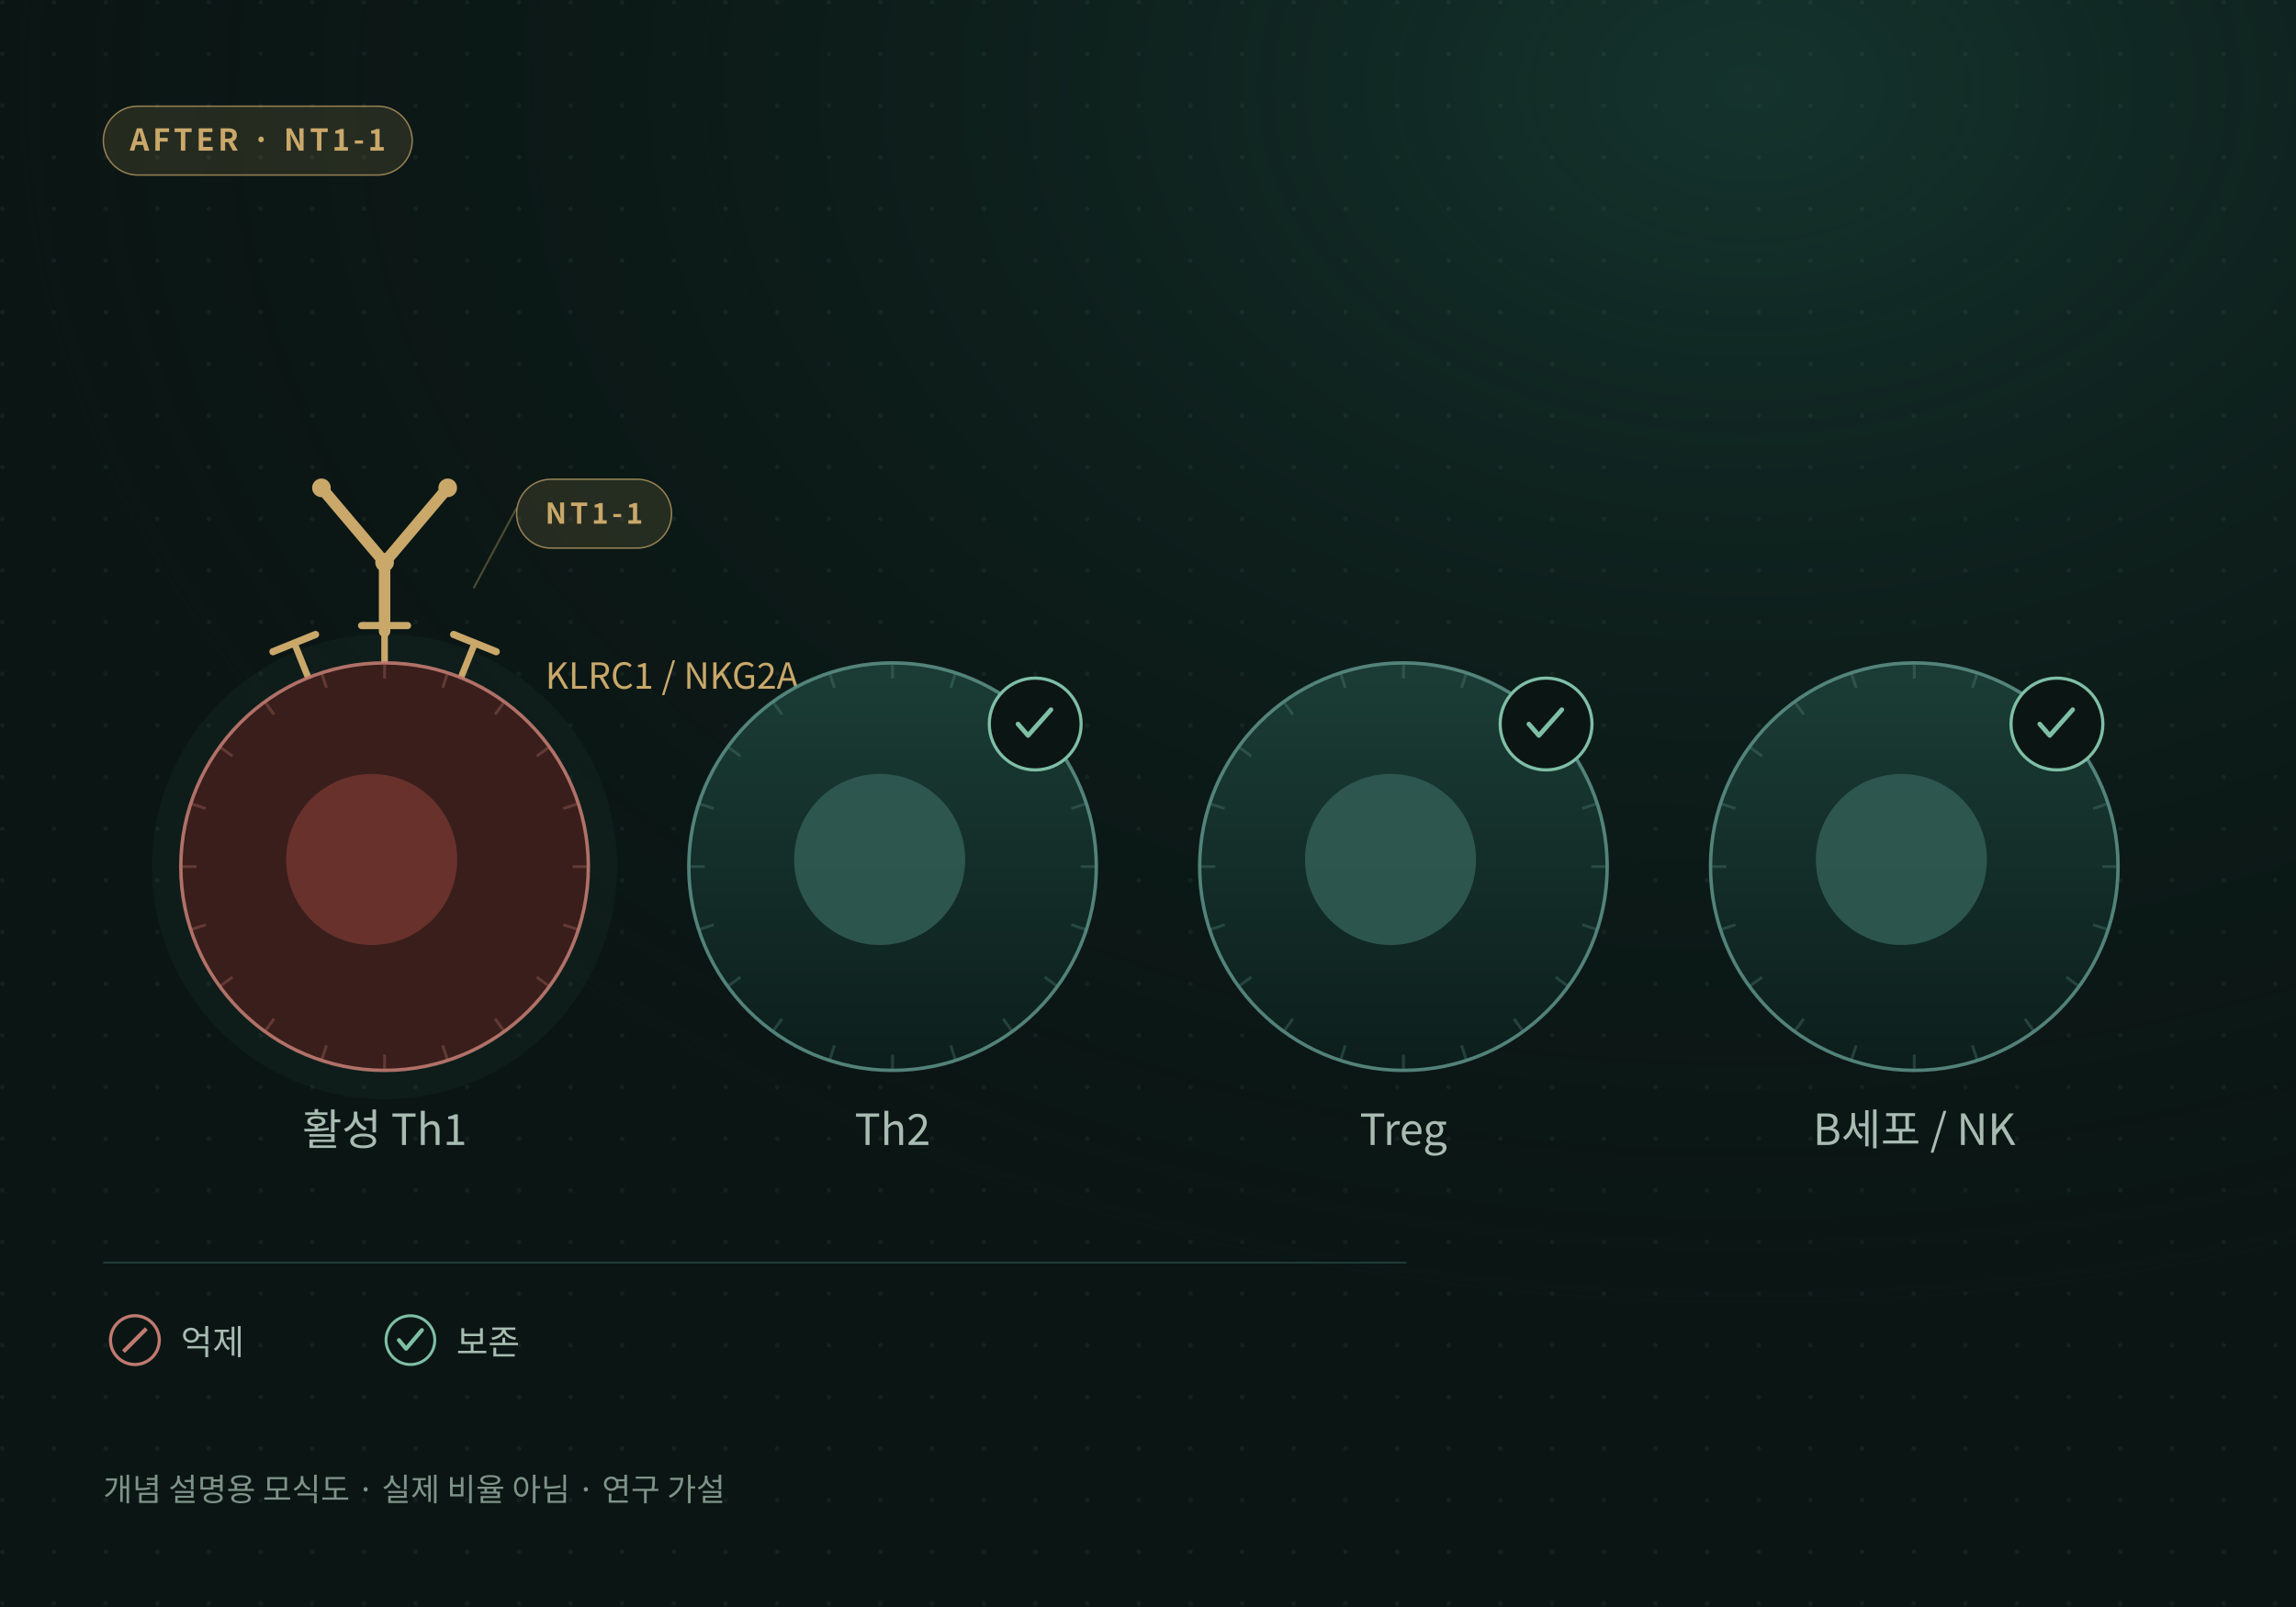
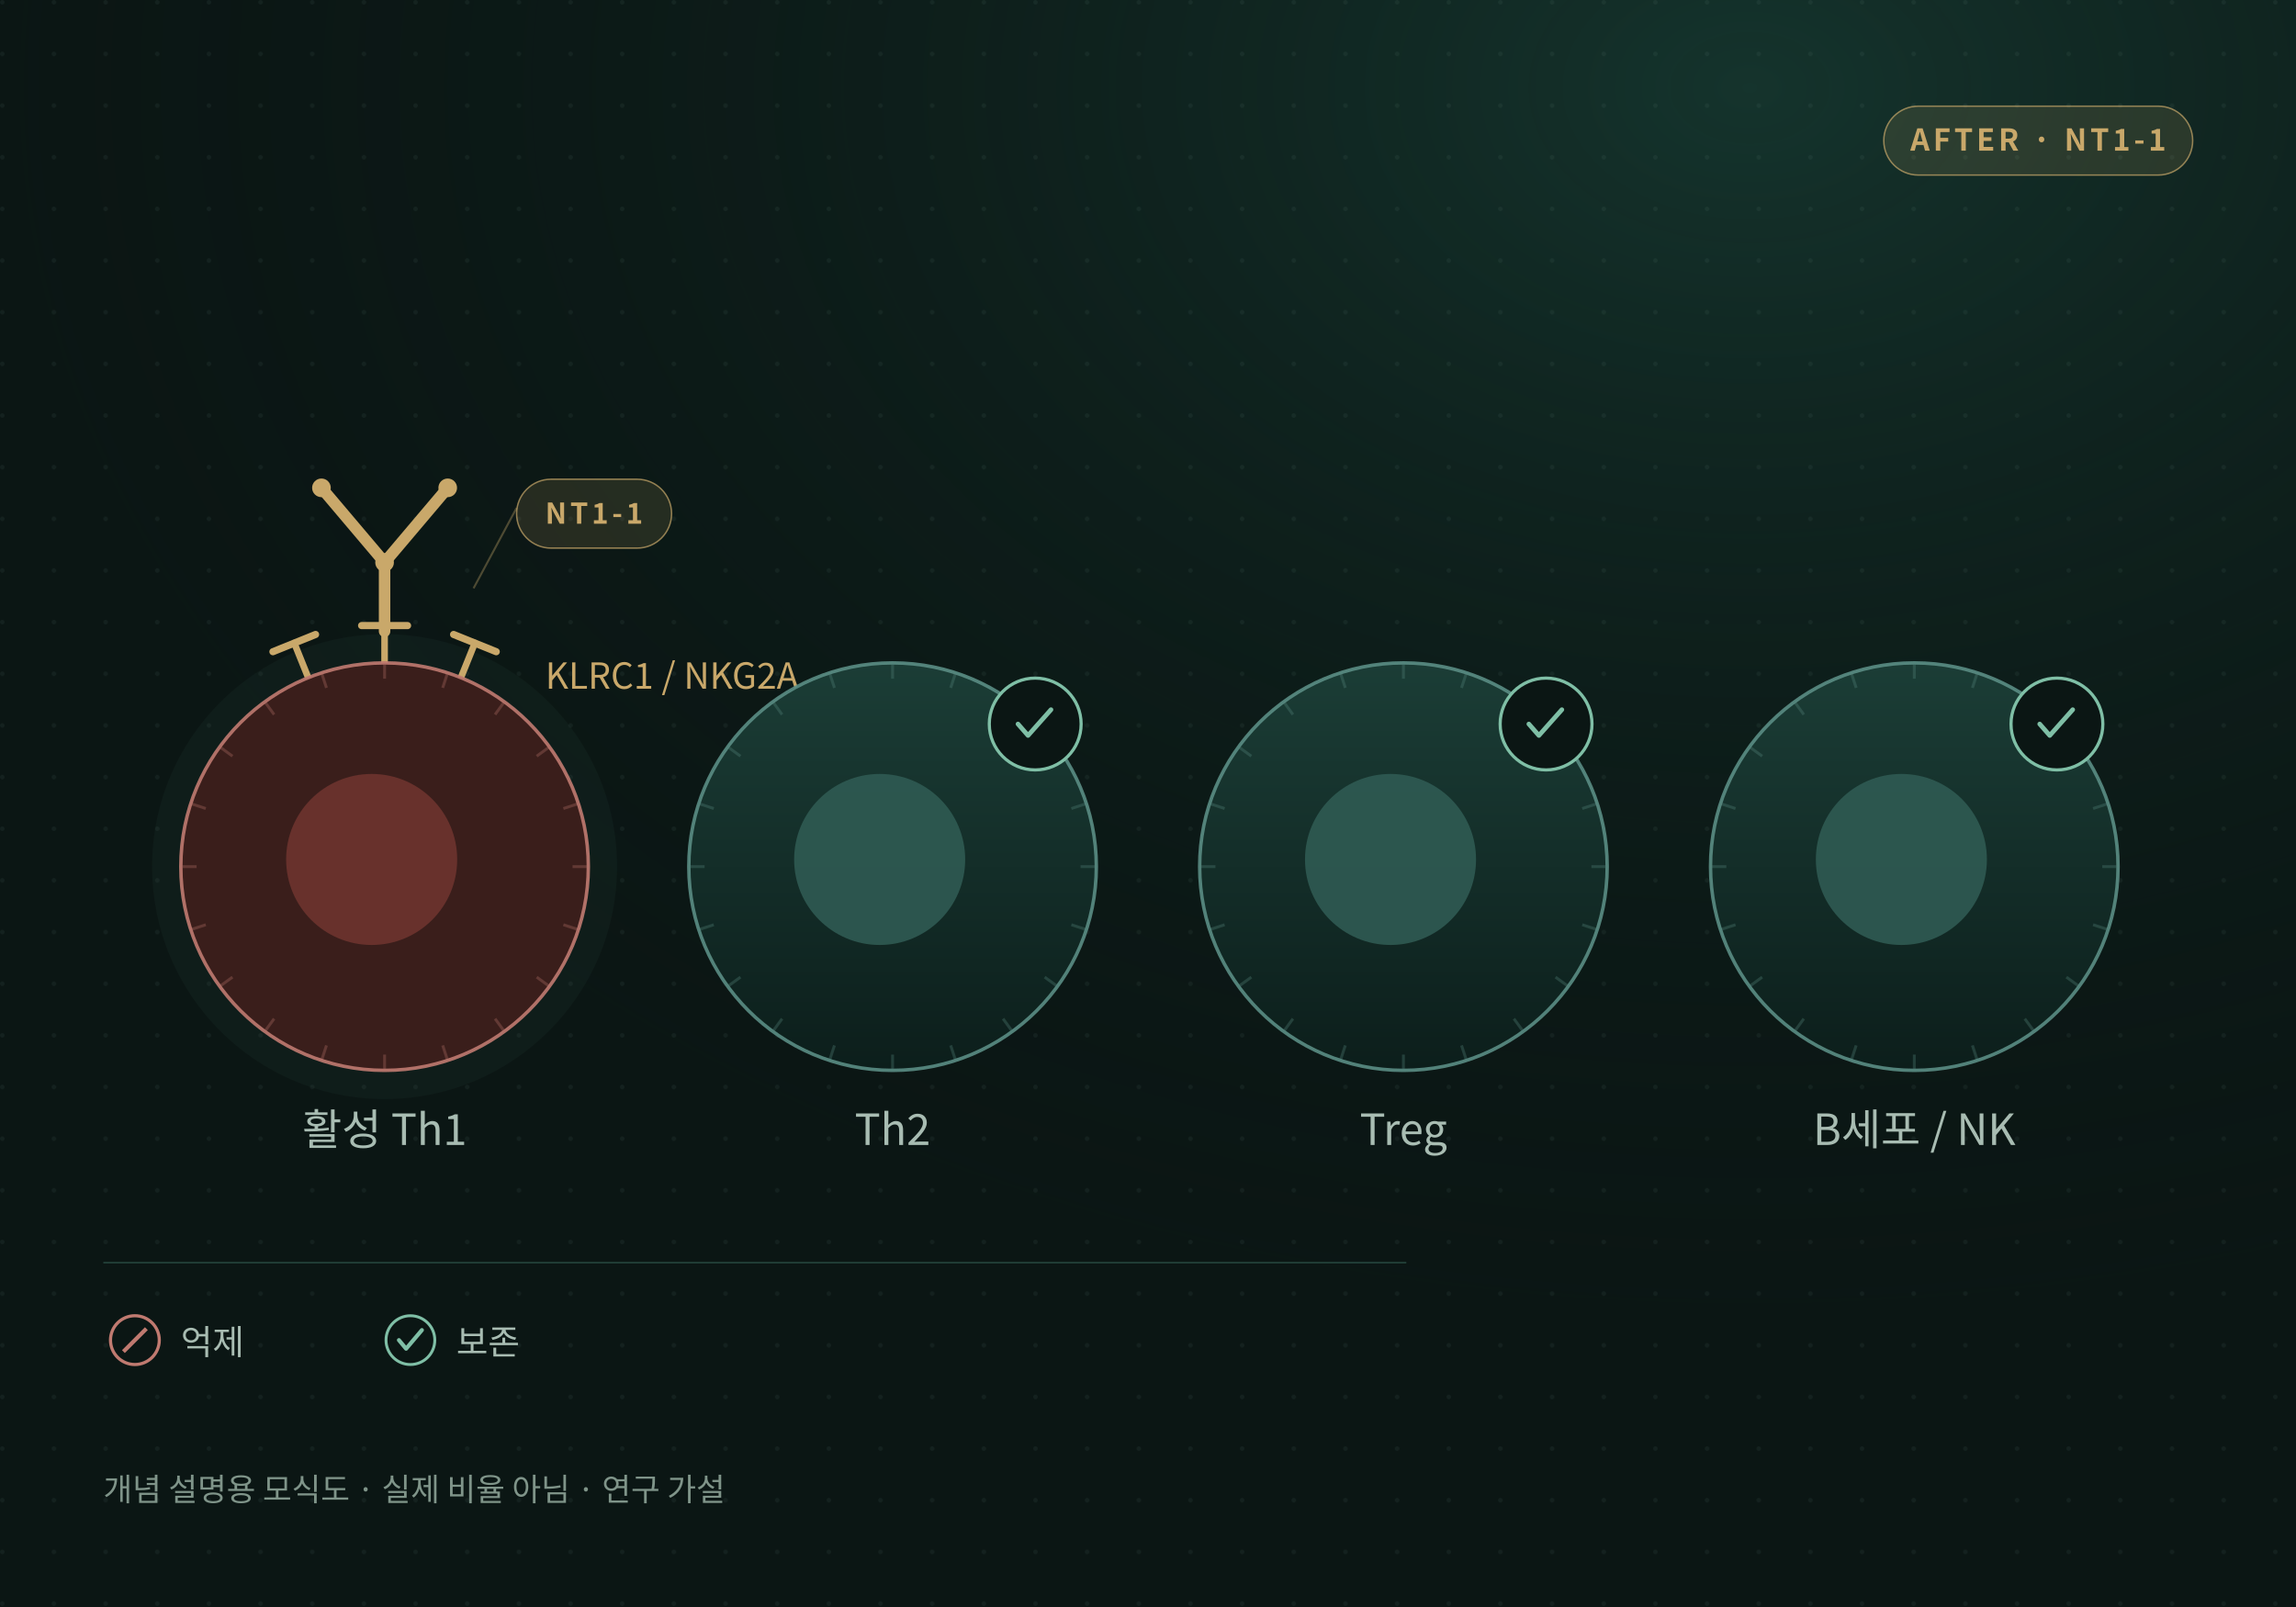
<svg xmlns="http://www.w3.org/2000/svg" width="1600" height="1120" viewBox="0 0 1600 1120">
  <defs>
    <radialGradient id="glow" cx="76%" cy="6%" r="78%">
      <stop offset="0%" stop-color="#1d4c41" stop-opacity="0.55" />
      <stop offset="55%" stop-color="#123029" stop-opacity="0.22" />
      <stop offset="100%" stop-color="#0b1614" stop-opacity="0" />
    </radialGradient>
    <pattern id="dots" width="36" height="36" patternUnits="userSpaceOnUse">
      <circle cx="1.6" cy="1.6" r="1.6" fill="#8fb4a6" fill-opacity="0.075" />
    </pattern>
    <linearGradient id="cellfill" x1="0" y1="0" x2="0" y2="1">
      <stop offset="0%" stop-color="#1b3d36" />
      <stop offset="100%" stop-color="#0c1e1b" />
    </linearGradient>
  </defs>
  <rect width="1600" height="1120" fill="#0b1614" />
  <rect width="1600" height="1120" fill="url(#glow)" />
  <rect width="1600" height="1120" fill="url(#dots)" />
-   <rect x="72" y="74" width="215.26" height="48" rx="24" fill="#c9a86a" fill-opacity="0.14" stroke="#c9a86a" stroke-opacity="0.7" />
-   <text x="179.63" y="105" fill="#c9a86a" font-family="'Noto Sans CJK KR','Noto Sans KR','Helvetica Neue',Arial,sans-serif" font-size="21" font-weight="600" letter-spacing="2.4" text-anchor="middle">AFTER · NT1-1</text>
+   <rect x="1312.74" y="74" width="215.26" height="48" rx="24" fill="#c9a86a" fill-opacity="0.14" stroke="#c9a86a" stroke-opacity="0.7" />
+   <text x="1420.37" y="105" fill="#c9a86a" font-family="'Noto Sans CJK KR','Noto Sans KR','Helvetica Neue',Arial,sans-serif" font-size="21" font-weight="600" letter-spacing="2.4" text-anchor="middle">AFTER · NT1-1</text>
  <circle cx="268" cy="604" r="162" fill="#5a8d84" fill-opacity="0.06" />
  <line x1="214.8" y1="472.3" x2="205.1" y2="448.2" stroke="#c9a86a" stroke-width="4.6" stroke-linecap="round" />
  <line x1="190.2" y1="454.2" x2="219.9" y2="442.2" stroke="#c9a86a" stroke-width="5" stroke-linecap="round" />
  <line x1="268.0" y1="462.0" x2="268.0" y2="436.0" stroke="#c9a86a" stroke-width="4.6" stroke-linecap="round" />
  <line x1="252.0" y1="436.0" x2="284.0" y2="436.0" stroke="#c9a86a" stroke-width="5" stroke-linecap="round" />
  <line x1="321.2" y1="472.3" x2="330.9" y2="448.2" stroke="#c9a86a" stroke-width="4.6" stroke-linecap="round" />
  <line x1="316.1" y1="442.2" x2="345.8" y2="454.2" stroke="#c9a86a" stroke-width="5" stroke-linecap="round" />
  <g stroke="#c9a86a" stroke-width="8.0" stroke-linecap="round" fill="none">
    <line x1="268" y1="440.0" x2="268" y2="392.0" />
    <line x1="268" y1="392.0" x2="224.0" y2="340.0" />
    <line x1="268" y1="392.0" x2="312.0" y2="340.0" />
  </g>
  <circle cx="224.0" cy="340.0" r="6.5" fill="#c9a86a" />
  <circle cx="312.0" cy="340.0" r="6.5" fill="#c9a86a" />
  <circle cx="268" cy="392.0" r="6.5" fill="#c9a86a" />
  <rect x="360" y="334" width="108.0" height="48" rx="24" fill="#c9a86a" fill-opacity="0.14" stroke="#c9a86a" stroke-opacity="0.7" />
  <text x="414.0" y="365" fill="#c9a86a" font-family="'Noto Sans CJK KR','Noto Sans KR','Helvetica Neue',Arial,sans-serif" font-size="20" font-weight="600" letter-spacing="2.4" text-anchor="middle">NT1-1</text>
  <line x1="360" y1="354" x2="330" y2="410" stroke="#c9a86a" stroke-opacity="0.35" stroke-width="1.4" />
  <text x="380" y="480" fill="#c9a86a" font-family="'Noto Sans CJK KR','Noto Sans KR','Helvetica Neue',Arial,sans-serif" font-size="25">KLRC1 / NKG2A</text>
  <circle cx="268" cy="604" r="142" fill="#3a1e1b" stroke="#c07a70" stroke-width="2.4" stroke-opacity="0.9" />
  <line x1="399.0" y1="604.0" x2="409.0" y2="604.0" stroke="#c07a70" stroke-opacity="0.3" stroke-width="2" />
  <line x1="392.6" y1="644.5" x2="402.1" y2="647.6" stroke="#c07a70" stroke-opacity="0.3" stroke-width="2" />
  <line x1="374.0" y1="681.0" x2="382.1" y2="686.9" stroke="#c07a70" stroke-opacity="0.3" stroke-width="2" />
  <line x1="345.0" y1="710.0" x2="350.9" y2="718.1" stroke="#c07a70" stroke-opacity="0.3" stroke-width="2" />
  <line x1="308.5" y1="728.6" x2="311.6" y2="738.1" stroke="#c07a70" stroke-opacity="0.3" stroke-width="2" />
  <line x1="268.0" y1="735.0" x2="268.0" y2="745.0" stroke="#c07a70" stroke-opacity="0.3" stroke-width="2" />
  <line x1="227.5" y1="728.6" x2="224.4" y2="738.1" stroke="#c07a70" stroke-opacity="0.3" stroke-width="2" />
  <line x1="191.0" y1="710.0" x2="185.1" y2="718.1" stroke="#c07a70" stroke-opacity="0.3" stroke-width="2" />
  <line x1="162.0" y1="681.0" x2="153.9" y2="686.9" stroke="#c07a70" stroke-opacity="0.3" stroke-width="2" />
  <line x1="143.4" y1="644.5" x2="133.9" y2="647.6" stroke="#c07a70" stroke-opacity="0.3" stroke-width="2" />
  <line x1="137.0" y1="604.0" x2="127.0" y2="604.0" stroke="#c07a70" stroke-opacity="0.3" stroke-width="2" />
  <line x1="143.4" y1="563.5" x2="133.9" y2="560.4" stroke="#c07a70" stroke-opacity="0.3" stroke-width="2" />
  <line x1="162.0" y1="527.0" x2="153.9" y2="521.1" stroke="#c07a70" stroke-opacity="0.3" stroke-width="2" />
  <line x1="191.0" y1="498.0" x2="185.1" y2="489.9" stroke="#c07a70" stroke-opacity="0.3" stroke-width="2" />
  <line x1="227.5" y1="479.4" x2="224.4" y2="469.9" stroke="#c07a70" stroke-opacity="0.3" stroke-width="2" />
  <line x1="268.0" y1="473.0" x2="268.0" y2="463.0" stroke="#c07a70" stroke-opacity="0.3" stroke-width="2" />
  <line x1="308.5" y1="479.4" x2="311.6" y2="469.9" stroke="#c07a70" stroke-opacity="0.3" stroke-width="2" />
  <line x1="345.0" y1="498.0" x2="350.9" y2="489.9" stroke="#c07a70" stroke-opacity="0.3" stroke-width="2" />
  <line x1="374.0" y1="527.0" x2="382.1" y2="521.1" stroke="#c07a70" stroke-opacity="0.3" stroke-width="2" />
  <line x1="392.6" y1="563.5" x2="402.1" y2="560.4" stroke="#c07a70" stroke-opacity="0.3" stroke-width="2" />
  <circle cx="259" cy="599" r="59.6" fill="#6d332e" fill-opacity="0.9" />
  <text x="268" y="798" fill="#a8bcb2" font-family="'Noto Sans CJK KR','Noto Sans KR','Helvetica Neue',Arial,sans-serif" font-size="30" text-anchor="middle">활성 Th1</text>
  <circle cx="622" cy="604" r="142" fill="url(#cellfill)" stroke="#5a8d84" stroke-width="2.4" stroke-opacity="0.9" />
  <line x1="753.0" y1="604.0" x2="763.0" y2="604.0" stroke="#5a8d84" stroke-opacity="0.3" stroke-width="2" />
  <line x1="746.6" y1="644.5" x2="756.1" y2="647.6" stroke="#5a8d84" stroke-opacity="0.3" stroke-width="2" />
  <line x1="728.0" y1="681.0" x2="736.1" y2="686.9" stroke="#5a8d84" stroke-opacity="0.3" stroke-width="2" />
  <line x1="699.0" y1="710.0" x2="704.9" y2="718.1" stroke="#5a8d84" stroke-opacity="0.3" stroke-width="2" />
  <line x1="662.5" y1="728.6" x2="665.6" y2="738.1" stroke="#5a8d84" stroke-opacity="0.3" stroke-width="2" />
  <line x1="622.0" y1="735.0" x2="622.0" y2="745.0" stroke="#5a8d84" stroke-opacity="0.3" stroke-width="2" />
  <line x1="581.5" y1="728.6" x2="578.4" y2="738.1" stroke="#5a8d84" stroke-opacity="0.3" stroke-width="2" />
  <line x1="545.0" y1="710.0" x2="539.1" y2="718.1" stroke="#5a8d84" stroke-opacity="0.3" stroke-width="2" />
  <line x1="516.0" y1="681.0" x2="507.9" y2="686.9" stroke="#5a8d84" stroke-opacity="0.3" stroke-width="2" />
  <line x1="497.4" y1="644.5" x2="487.9" y2="647.6" stroke="#5a8d84" stroke-opacity="0.3" stroke-width="2" />
  <line x1="491.0" y1="604.0" x2="481.0" y2="604.0" stroke="#5a8d84" stroke-opacity="0.3" stroke-width="2" />
  <line x1="497.4" y1="563.5" x2="487.9" y2="560.4" stroke="#5a8d84" stroke-opacity="0.3" stroke-width="2" />
  <line x1="516.0" y1="527.0" x2="507.9" y2="521.1" stroke="#5a8d84" stroke-opacity="0.3" stroke-width="2" />
  <line x1="545.0" y1="498.0" x2="539.1" y2="489.9" stroke="#5a8d84" stroke-opacity="0.3" stroke-width="2" />
  <line x1="581.5" y1="479.4" x2="578.4" y2="469.9" stroke="#5a8d84" stroke-opacity="0.3" stroke-width="2" />
  <line x1="622.0" y1="473.0" x2="622.0" y2="463.0" stroke="#5a8d84" stroke-opacity="0.3" stroke-width="2" />
  <line x1="662.5" y1="479.4" x2="665.6" y2="469.9" stroke="#5a8d84" stroke-opacity="0.3" stroke-width="2" />
  <line x1="699.0" y1="498.0" x2="704.9" y2="489.9" stroke="#5a8d84" stroke-opacity="0.3" stroke-width="2" />
  <line x1="728.0" y1="527.0" x2="736.1" y2="521.1" stroke="#5a8d84" stroke-opacity="0.3" stroke-width="2" />
  <line x1="746.6" y1="563.5" x2="756.1" y2="560.4" stroke="#5a8d84" stroke-opacity="0.3" stroke-width="2" />
  <circle cx="613" cy="599" r="59.6" fill="#2f5a52" fill-opacity="0.9" />
  <text x="622" y="798" fill="#a8bcb2" font-family="'Noto Sans CJK KR','Noto Sans KR','Helvetica Neue',Arial,sans-serif" font-size="30" text-anchor="middle">Th2</text>
  <circle cx="721.4" cy="504.6" r="32" fill="#0b1614" stroke="#7fbfa6" stroke-width="2.2" />
  <path d="M709.4 504.6 l7 8 l16 -18" fill="none" stroke="#7fbfa6" stroke-width="3.2" stroke-linecap="round" stroke-linejoin="round" />
  <circle cx="978" cy="604" r="142" fill="url(#cellfill)" stroke="#5a8d84" stroke-width="2.4" stroke-opacity="0.9" />
  <line x1="1109.0" y1="604.0" x2="1119.0" y2="604.0" stroke="#5a8d84" stroke-opacity="0.3" stroke-width="2" />
  <line x1="1102.6" y1="644.5" x2="1112.1" y2="647.6" stroke="#5a8d84" stroke-opacity="0.3" stroke-width="2" />
  <line x1="1084.0" y1="681.0" x2="1092.1" y2="686.9" stroke="#5a8d84" stroke-opacity="0.3" stroke-width="2" />
  <line x1="1055.0" y1="710.0" x2="1060.9" y2="718.1" stroke="#5a8d84" stroke-opacity="0.3" stroke-width="2" />
  <line x1="1018.5" y1="728.6" x2="1021.6" y2="738.1" stroke="#5a8d84" stroke-opacity="0.3" stroke-width="2" />
  <line x1="978.0" y1="735.0" x2="978.0" y2="745.0" stroke="#5a8d84" stroke-opacity="0.3" stroke-width="2" />
  <line x1="937.5" y1="728.6" x2="934.4" y2="738.1" stroke="#5a8d84" stroke-opacity="0.3" stroke-width="2" />
  <line x1="901.0" y1="710.0" x2="895.1" y2="718.1" stroke="#5a8d84" stroke-opacity="0.3" stroke-width="2" />
  <line x1="872.0" y1="681.0" x2="863.9" y2="686.9" stroke="#5a8d84" stroke-opacity="0.3" stroke-width="2" />
  <line x1="853.4" y1="644.5" x2="843.9" y2="647.6" stroke="#5a8d84" stroke-opacity="0.3" stroke-width="2" />
  <line x1="847.0" y1="604.0" x2="837.0" y2="604.0" stroke="#5a8d84" stroke-opacity="0.3" stroke-width="2" />
  <line x1="853.4" y1="563.5" x2="843.9" y2="560.4" stroke="#5a8d84" stroke-opacity="0.3" stroke-width="2" />
  <line x1="872.0" y1="527.0" x2="863.9" y2="521.1" stroke="#5a8d84" stroke-opacity="0.3" stroke-width="2" />
  <line x1="901.0" y1="498.0" x2="895.1" y2="489.9" stroke="#5a8d84" stroke-opacity="0.3" stroke-width="2" />
  <line x1="937.5" y1="479.4" x2="934.4" y2="469.9" stroke="#5a8d84" stroke-opacity="0.3" stroke-width="2" />
  <line x1="978.0" y1="473.0" x2="978.0" y2="463.0" stroke="#5a8d84" stroke-opacity="0.3" stroke-width="2" />
  <line x1="1018.5" y1="479.4" x2="1021.6" y2="469.9" stroke="#5a8d84" stroke-opacity="0.3" stroke-width="2" />
  <line x1="1055.0" y1="498.0" x2="1060.9" y2="489.9" stroke="#5a8d84" stroke-opacity="0.3" stroke-width="2" />
  <line x1="1084.0" y1="527.0" x2="1092.1" y2="521.1" stroke="#5a8d84" stroke-opacity="0.3" stroke-width="2" />
  <line x1="1102.6" y1="563.5" x2="1112.1" y2="560.4" stroke="#5a8d84" stroke-opacity="0.3" stroke-width="2" />
  <circle cx="969" cy="599" r="59.6" fill="#2f5a52" fill-opacity="0.9" />
  <text x="978" y="798" fill="#a8bcb2" font-family="'Noto Sans CJK KR','Noto Sans KR','Helvetica Neue',Arial,sans-serif" font-size="30" text-anchor="middle">Treg</text>
  <circle cx="1077.4" cy="504.6" r="32" fill="#0b1614" stroke="#7fbfa6" stroke-width="2.2" />
  <path d="M1065.4 504.6 l7 8 l16 -18" fill="none" stroke="#7fbfa6" stroke-width="3.2" stroke-linecap="round" stroke-linejoin="round" />
  <circle cx="1334" cy="604" r="142" fill="url(#cellfill)" stroke="#5a8d84" stroke-width="2.4" stroke-opacity="0.9" />
  <line x1="1465.0" y1="604.0" x2="1475.0" y2="604.0" stroke="#5a8d84" stroke-opacity="0.3" stroke-width="2" />
  <line x1="1458.6" y1="644.5" x2="1468.1" y2="647.6" stroke="#5a8d84" stroke-opacity="0.3" stroke-width="2" />
  <line x1="1440.0" y1="681.0" x2="1448.1" y2="686.9" stroke="#5a8d84" stroke-opacity="0.3" stroke-width="2" />
  <line x1="1411.0" y1="710.0" x2="1416.9" y2="718.1" stroke="#5a8d84" stroke-opacity="0.3" stroke-width="2" />
  <line x1="1374.5" y1="728.6" x2="1377.6" y2="738.1" stroke="#5a8d84" stroke-opacity="0.3" stroke-width="2" />
  <line x1="1334.0" y1="735.0" x2="1334.0" y2="745.0" stroke="#5a8d84" stroke-opacity="0.3" stroke-width="2" />
  <line x1="1293.5" y1="728.6" x2="1290.4" y2="738.1" stroke="#5a8d84" stroke-opacity="0.3" stroke-width="2" />
  <line x1="1257.0" y1="710.0" x2="1251.1" y2="718.1" stroke="#5a8d84" stroke-opacity="0.3" stroke-width="2" />
  <line x1="1228.0" y1="681.0" x2="1219.9" y2="686.9" stroke="#5a8d84" stroke-opacity="0.3" stroke-width="2" />
  <line x1="1209.4" y1="644.5" x2="1199.9" y2="647.6" stroke="#5a8d84" stroke-opacity="0.3" stroke-width="2" />
  <line x1="1203.0" y1="604.0" x2="1193.0" y2="604.0" stroke="#5a8d84" stroke-opacity="0.3" stroke-width="2" />
  <line x1="1209.4" y1="563.5" x2="1199.9" y2="560.4" stroke="#5a8d84" stroke-opacity="0.3" stroke-width="2" />
  <line x1="1228.0" y1="527.0" x2="1219.9" y2="521.1" stroke="#5a8d84" stroke-opacity="0.3" stroke-width="2" />
  <line x1="1257.0" y1="498.0" x2="1251.1" y2="489.9" stroke="#5a8d84" stroke-opacity="0.3" stroke-width="2" />
  <line x1="1293.5" y1="479.4" x2="1290.4" y2="469.9" stroke="#5a8d84" stroke-opacity="0.3" stroke-width="2" />
  <line x1="1334.0" y1="473.0" x2="1334.0" y2="463.0" stroke="#5a8d84" stroke-opacity="0.3" stroke-width="2" />
  <line x1="1374.5" y1="479.4" x2="1377.6" y2="469.9" stroke="#5a8d84" stroke-opacity="0.3" stroke-width="2" />
  <line x1="1411.0" y1="498.0" x2="1416.9" y2="489.9" stroke="#5a8d84" stroke-opacity="0.3" stroke-width="2" />
  <line x1="1440.0" y1="527.0" x2="1448.1" y2="521.1" stroke="#5a8d84" stroke-opacity="0.3" stroke-width="2" />
  <line x1="1458.6" y1="563.5" x2="1468.1" y2="560.4" stroke="#5a8d84" stroke-opacity="0.3" stroke-width="2" />
  <circle cx="1325" cy="599" r="59.6" fill="#2f5a52" fill-opacity="0.9" />
  <text x="1334" y="798" fill="#a8bcb2" font-family="'Noto Sans CJK KR','Noto Sans KR','Helvetica Neue',Arial,sans-serif" font-size="30" text-anchor="middle">B세포 / NK</text>
  <circle cx="1433.4" cy="504.6" r="32" fill="#0b1614" stroke="#7fbfa6" stroke-width="2.2" />
  <path d="M1421.4 504.6 l7 8 l16 -18" fill="none" stroke="#7fbfa6" stroke-width="3.2" stroke-linecap="round" stroke-linejoin="round" />
  <line x1="72" y1="880" x2="980" y2="880" stroke="#26463e" stroke-width="1" />
  <circle cx="94" cy="934" r="17" fill="#0b1614" stroke="#c07a70" stroke-width="2.2" />
  <line x1="86" y1="942" x2="102" y2="926" stroke="#c07a70" stroke-width="2.8" />
  <text x="126" y="944" fill="#a8bcb2" font-family="'Noto Sans CJK KR','Noto Sans KR','Helvetica Neue',Arial,sans-serif" font-size="24">억제</text>
  <circle cx="286" cy="934" r="17" fill="#0b1614" stroke="#7fbfa6" stroke-width="2" />
  <path d="M278 934 l5 6 l11 -13" fill="none" stroke="#7fbfa6" stroke-width="2.8" stroke-linecap="round" stroke-linejoin="round" />
  <text x="318" y="944" fill="#a8bcb2" font-family="'Noto Sans CJK KR','Noto Sans KR','Helvetica Neue',Arial,sans-serif" font-size="24">보존</text>
  <text x="72" y="1046" fill="#7f9489" font-family="'Noto Sans CJK KR','Noto Sans KR','Helvetica Neue',Arial,sans-serif" font-size="22">개념 설명용 모식도 · 실제 비율 아님 · 연구 가설</text>
</svg>
